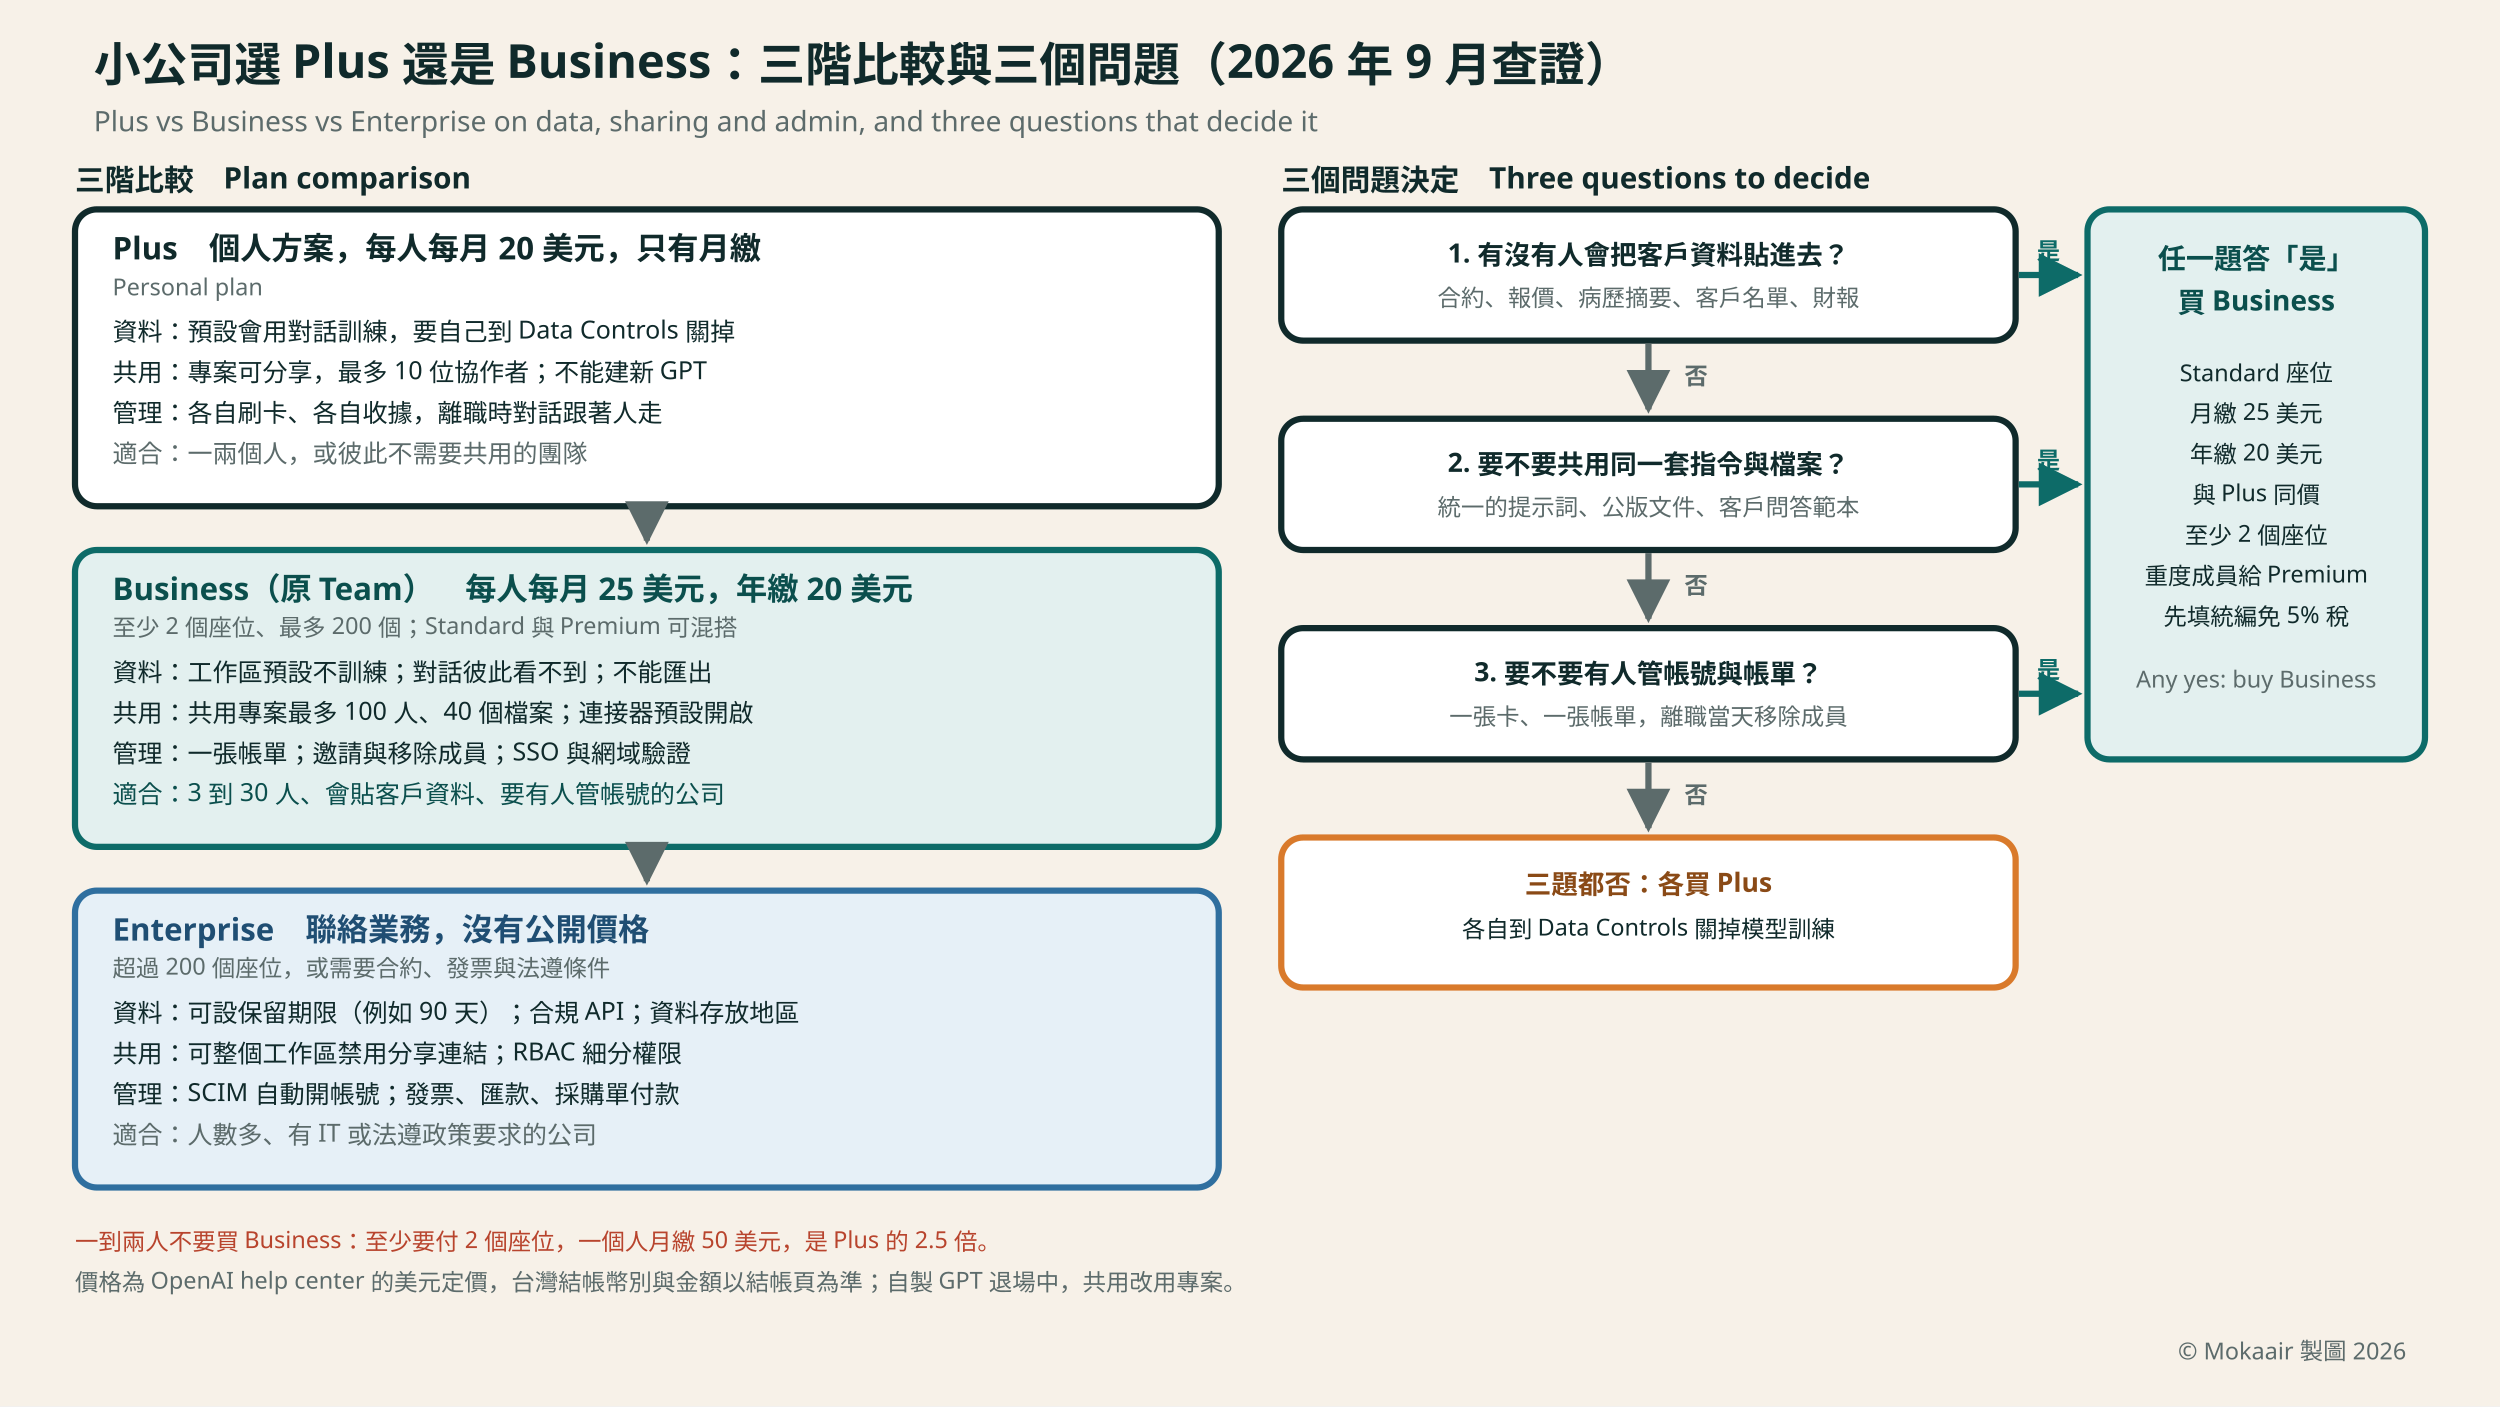
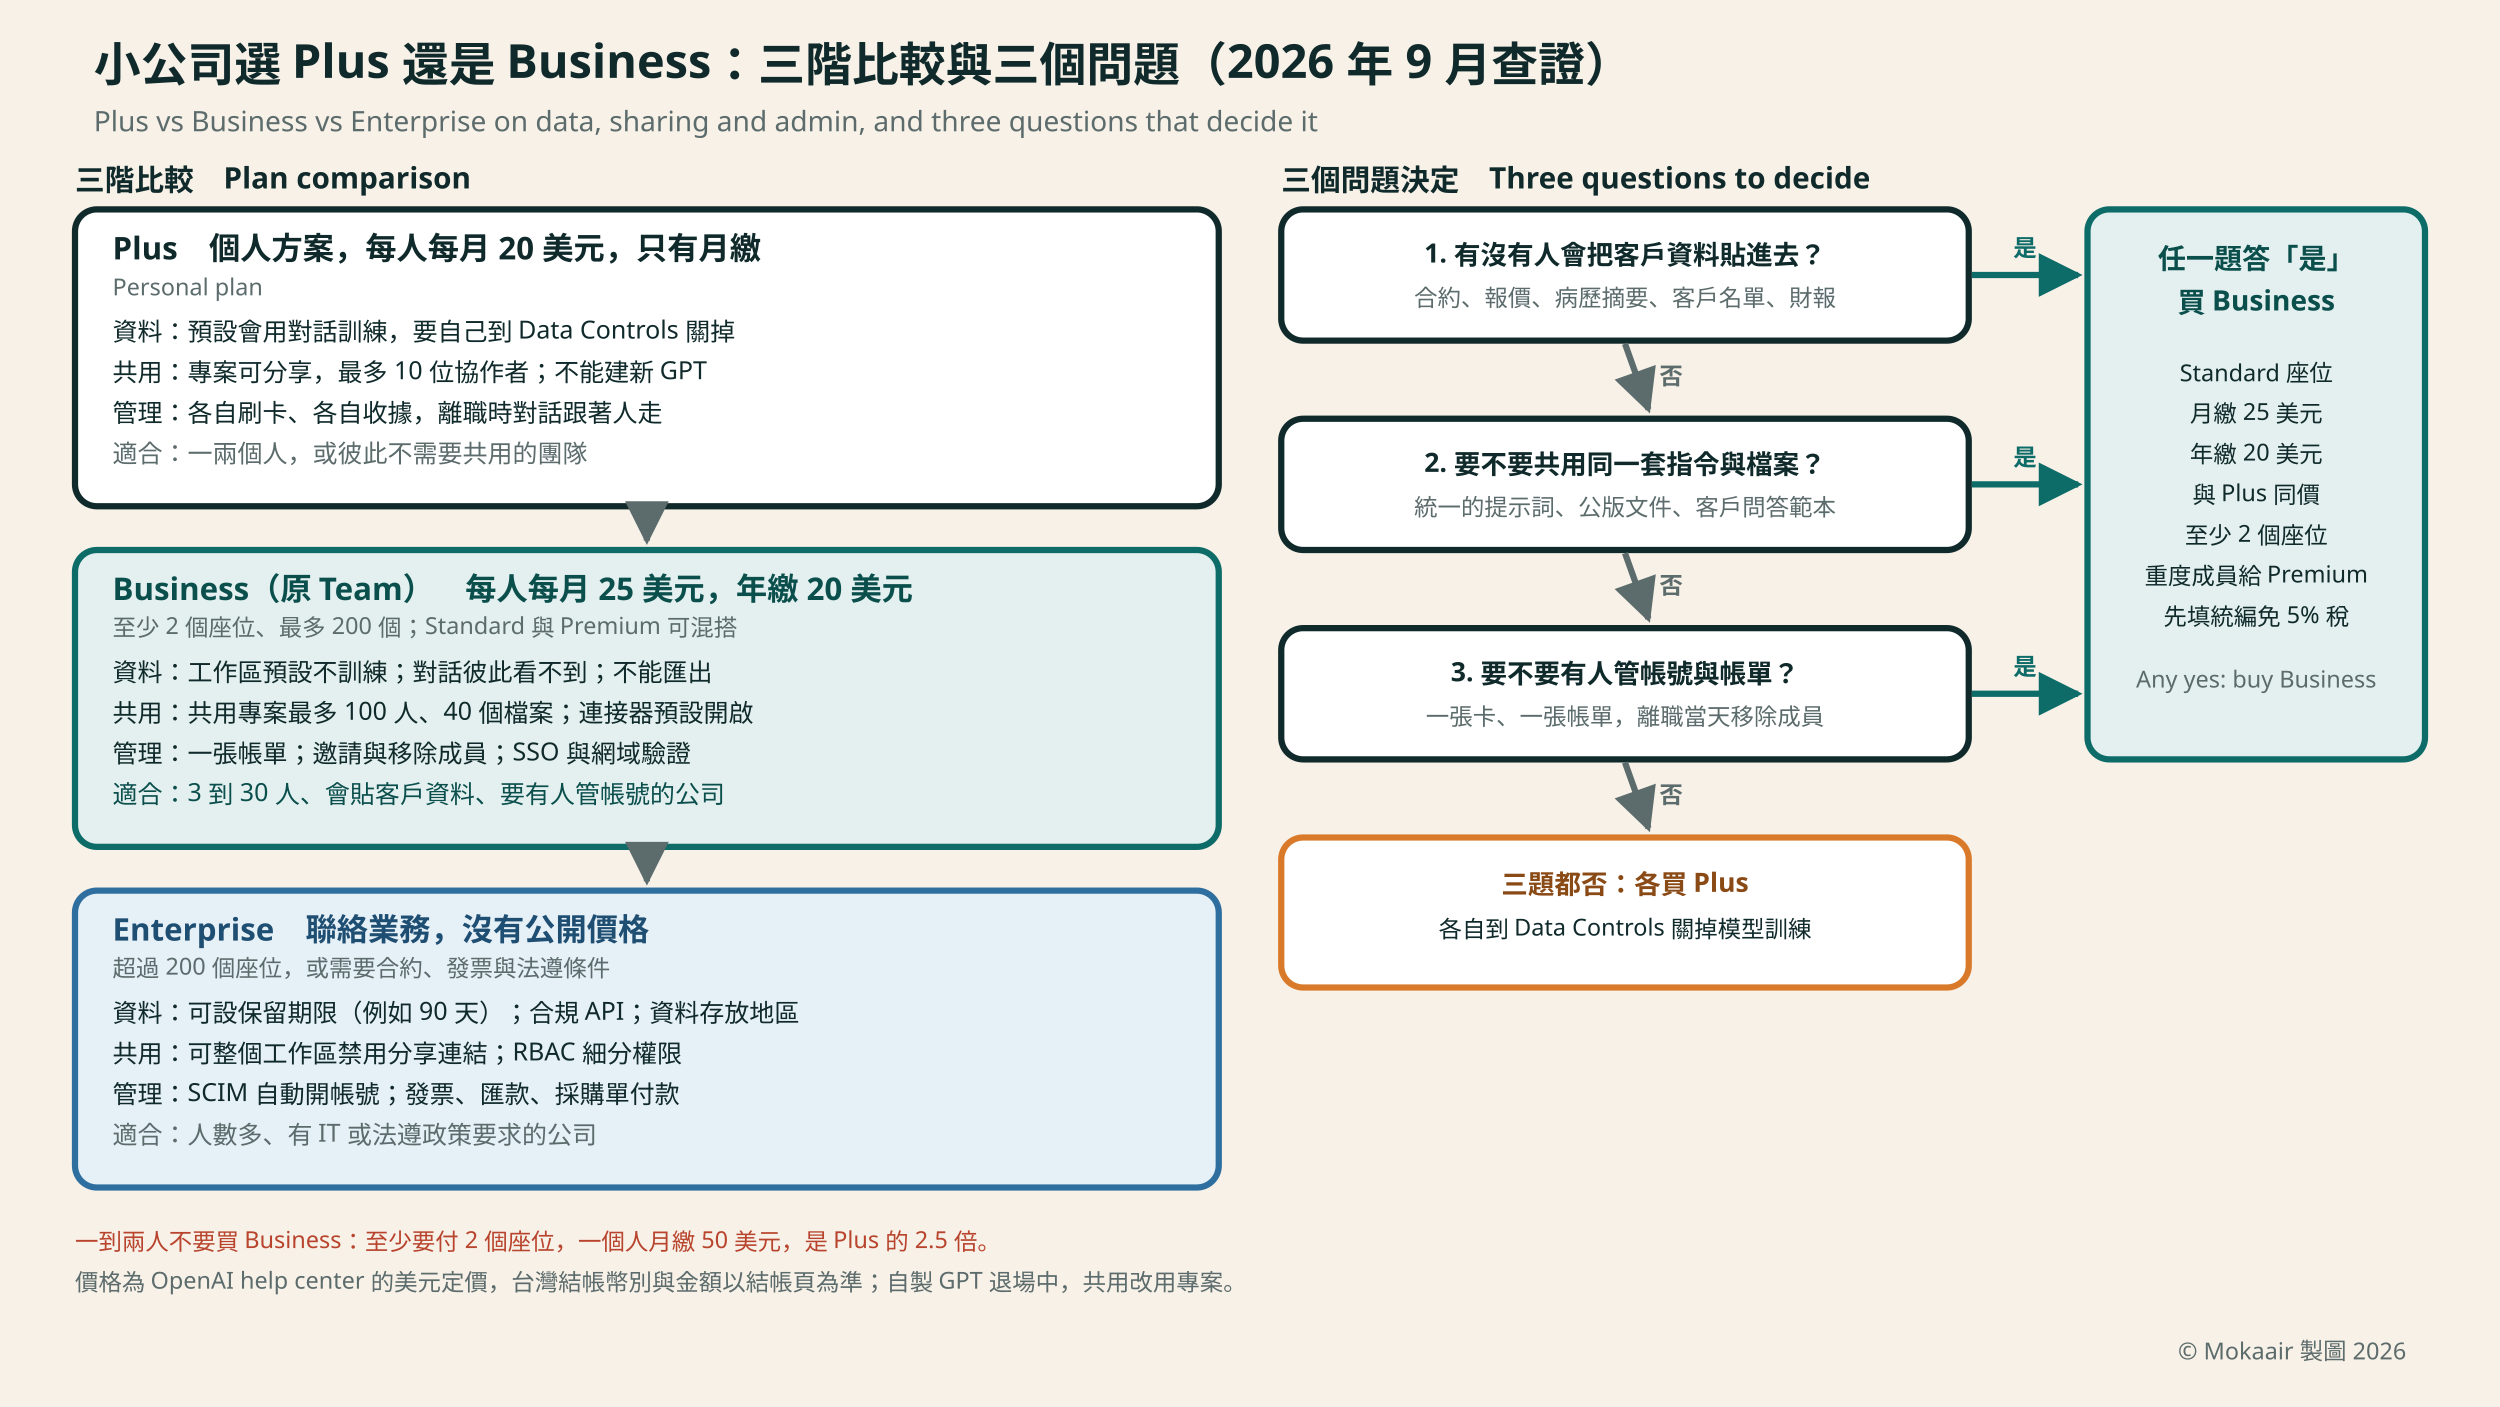
<svg xmlns="http://www.w3.org/2000/svg" viewBox="0 0 1600 900" width="1600" height="900" role="img" aria-labelledby="title desc" font-family="'Noto Sans TC','Noto Sans JP','PingFang TC','Microsoft JhengHei','Hiragino Sans',system-ui,sans-serif">
  <rect width="1600" height="900" fill="#F7F1E8" />
  <defs>
    <marker id="arrow" viewBox="0 0 10 10" refX="9" refY="5" markerWidth="7" markerHeight="7" orient="auto">
      <path d="M 0 0 L 10 5 L 0 10 z" fill="#5C6B6B" />
    </marker>
    <marker id="arrowGreen" viewBox="0 0 10 10" refX="9" refY="5" markerWidth="7" markerHeight="7" orient="auto">
      <path d="M 0 0 L 10 5 L 0 10 z" fill="#0D6B68" />
    </marker>
  </defs>
  <text x="60" y="52" font-size="30" font-weight="700" fill="#102A2B">小公司選 Plus 還是 Business：三階比較與三個問題（2026 年 9 月查證）</text>
  <text x="60" y="84" font-size="18" fill="#5C6B6B">Plus vs Business vs Enterprise on data, sharing and admin, and three questions that decide it</text>
  <text x="48" y="122" font-size="19" font-weight="700" fill="#102A2B">三階比較　Plan comparison</text>
  <rect x="48" y="134" width="732" height="190" rx="14" fill="#FFFFFF" stroke="#102A2B" stroke-width="4" />
  <text x="72" y="166" font-size="20" font-weight="700" fill="#102A2B">Plus　個人方案，每人每月 20 美元，只有月繳</text>
  <text x="72" y="189" font-size="15" fill="#5C6B6B">Personal plan</text>
  <text x="72" y="218" font-size="16" fill="#102A2B">資料：預設會用對話訓練，要自己到 Data Controls 關掉</text>
  <text x="72" y="244" font-size="16" fill="#102A2B">共用：專案可分享，最多 10 位協作者；不能建新 GPT</text>
  <text x="72" y="270" font-size="16" fill="#102A2B">管理：各自刷卡、各自收據，離職時對話跟著人走</text>
  <text x="72" y="296" font-size="16" fill="#5C6B6B">適合：一兩個人，或彼此不需要共用的團隊</text>
  <path d="M 414 326 L 414 346" stroke="#5C6B6B" stroke-width="4" marker-end="url(#arrow)" />
  <rect x="48" y="352" width="732" height="190" rx="14" fill="#E3F0EF" stroke="#0D6B68" stroke-width="4" />
  <text x="72" y="384" font-size="20" font-weight="700" fill="#0B4F4D">Business（原 Team）　每人每月 25 美元，年繳 20 美元</text>
  <text x="72" y="407" font-size="15" fill="#5C6B6B">至少 2 個座位、最多 200 個；Standard 與 Premium 可混搭</text>
  <text x="72" y="436" font-size="16" fill="#102A2B">資料：工作區預設不訓練；對話彼此看不到；不能匯出</text>
  <text x="72" y="462" font-size="16" fill="#102A2B">共用：共用專案最多 100 人、40 個檔案；連接器預設開啟</text>
  <text x="72" y="488" font-size="16" fill="#102A2B">管理：一張帳單；邀請與移除成員；SSO 與網域驗證</text>
  <text x="72" y="514" font-size="16" fill="#0B4F4D">適合：3 到 30 人、會貼客戶資料、要有人管帳號的公司</text>
  <path d="M 414 544 L 414 564" stroke="#5C6B6B" stroke-width="4" marker-end="url(#arrow)" />
  <rect x="48" y="570" width="732" height="190" rx="14" fill="#E6F0F7" stroke="#2F6F9F" stroke-width="4" />
  <text x="72" y="602" font-size="20" font-weight="700" fill="#1F4E73">Enterprise　聯絡業務，沒有公開價格</text>
  <text x="72" y="625" font-size="15" fill="#5C6B6B">超過 200 個座位，或需要合約、發票與法遵條件</text>
  <text x="72" y="654" font-size="16" fill="#102A2B">資料：可設保留期限（例如 90 天）；合規 API；資料存放地區</text>
  <text x="72" y="680" font-size="16" fill="#102A2B">共用：可整個工作區禁用分享連結；RBAC 細分權限</text>
  <text x="72" y="706" font-size="16" fill="#102A2B">管理：SCIM 自動開帳號；發票、匯款、採購單付款</text>
  <text x="72" y="732" font-size="16" fill="#5C6B6B">適合：人數多、有 IT 或法遵政策要求的公司</text>
  <text x="820" y="122" font-size="19" font-weight="700" fill="#102A2B">三個問題決定　Three questions to decide</text>
-   <rect x="820" y="134" width="470" height="84" rx="14" fill="#FFFFFF" stroke="#102A2B" stroke-width="4" />
-   <text x="1055" y="168" font-size="17" font-weight="700" fill="#102A2B" text-anchor="middle">1. 有沒有人會把客戶資料貼進去？</text>
-   <text x="1055" y="196" font-size="15" fill="#5C6B6B" text-anchor="middle">合約、報價、病歷摘要、客戶名單、財報</text>
-   <path d="M 1292 176 L 1330 176" stroke="#0D6B68" stroke-width="4" marker-end="url(#arrowGreen)" />
-   <text x="1311" y="166" font-size="15" font-weight="700" fill="#0D6B68" text-anchor="middle">是</text>
-   <path d="M 1055 220 L 1055 262" stroke="#5C6B6B" stroke-width="4" marker-end="url(#arrow)" />
-   <text x="1078" y="246" font-size="15" font-weight="700" fill="#5C6B6B">否</text>
-   <rect x="820" y="268" width="470" height="84" rx="14" fill="#FFFFFF" stroke="#102A2B" stroke-width="4" />
-   <text x="1055" y="302" font-size="17" font-weight="700" fill="#102A2B" text-anchor="middle">2. 要不要共用同一套指令與檔案？</text>
-   <text x="1055" y="330" font-size="15" fill="#5C6B6B" text-anchor="middle">統一的提示詞、公版文件、客戶問答範本</text>
-   <path d="M 1292 310 L 1330 310" stroke="#0D6B68" stroke-width="4" marker-end="url(#arrowGreen)" />
-   <text x="1311" y="300" font-size="15" font-weight="700" fill="#0D6B68" text-anchor="middle">是</text>
-   <path d="M 1055 354 L 1055 396" stroke="#5C6B6B" stroke-width="4" marker-end="url(#arrow)" />
-   <text x="1078" y="380" font-size="15" font-weight="700" fill="#5C6B6B">否</text>
-   <rect x="820" y="402" width="470" height="84" rx="14" fill="#FFFFFF" stroke="#102A2B" stroke-width="4" />
-   <text x="1055" y="436" font-size="17" font-weight="700" fill="#102A2B" text-anchor="middle">3. 要不要有人管帳號與帳單？</text>
-   <text x="1055" y="464" font-size="15" fill="#5C6B6B" text-anchor="middle">一張卡、一張帳單，離職當天移除成員</text>
-   <path d="M 1292 444 L 1330 444" stroke="#0D6B68" stroke-width="4" marker-end="url(#arrowGreen)" />
-   <text x="1311" y="434" font-size="15" font-weight="700" fill="#0D6B68" text-anchor="middle">是</text>
-   <path d="M 1055 488 L 1055 530" stroke="#5C6B6B" stroke-width="4" marker-end="url(#arrow)" />
-   <text x="1078" y="514" font-size="15" font-weight="700" fill="#5C6B6B">否</text>
-   <rect x="820" y="536" width="470" height="96" rx="14" fill="#FFFFFF" stroke="#D97A2B" stroke-width="4" />
-   <text x="1055" y="572" font-size="17" font-weight="700" fill="#8A4A16" text-anchor="middle">三題都否：各買 Plus</text>
-   <text x="1055" y="600" font-size="15" fill="#102A2B" text-anchor="middle">各自到 Data Controls 關掉模型訓練</text>
+   <rect x="820" y="134" width="440" height="84" rx="14" fill="#FFFFFF" stroke="#102A2B" stroke-width="4" />
+   <text x="1040" y="168" font-size="17" font-weight="700" fill="#102A2B" text-anchor="middle">1. 有沒有人會把客戶資料貼進去？</text>
+   <text x="1040" y="196" font-size="15" fill="#5C6B6B" text-anchor="middle">合約、報價、病歷摘要、客戶名單、財報</text>
+   <path d="M 1262 176 L 1330 176" stroke="#0D6B68" stroke-width="4" marker-end="url(#arrowGreen)" />
+   <text x="1296" y="164" font-size="15" font-weight="700" fill="#0D6B68" text-anchor="middle">是</text>
+   <path d="M 1040 220 L 1055 262" stroke="#5C6B6B" stroke-width="4" marker-end="url(#arrow)" />
+   <text x="1062" y="246" font-size="15" font-weight="700" fill="#5C6B6B">否</text>
+   <rect x="820" y="268" width="440" height="84" rx="14" fill="#FFFFFF" stroke="#102A2B" stroke-width="4" />
+   <text x="1040" y="302" font-size="17" font-weight="700" fill="#102A2B" text-anchor="middle">2. 要不要共用同一套指令與檔案？</text>
+   <text x="1040" y="330" font-size="15" fill="#5C6B6B" text-anchor="middle">統一的提示詞、公版文件、客戶問答範本</text>
+   <path d="M 1262 310 L 1330 310" stroke="#0D6B68" stroke-width="4" marker-end="url(#arrowGreen)" />
+   <text x="1296" y="298" font-size="15" font-weight="700" fill="#0D6B68" text-anchor="middle">是</text>
+   <path d="M 1040 354 L 1055 396" stroke="#5C6B6B" stroke-width="4" marker-end="url(#arrow)" />
+   <text x="1062" y="380" font-size="15" font-weight="700" fill="#5C6B6B">否</text>
+   <rect x="820" y="402" width="440" height="84" rx="14" fill="#FFFFFF" stroke="#102A2B" stroke-width="4" />
+   <text x="1040" y="436" font-size="17" font-weight="700" fill="#102A2B" text-anchor="middle">3. 要不要有人管帳號與帳單？</text>
+   <text x="1040" y="464" font-size="15" fill="#5C6B6B" text-anchor="middle">一張卡、一張帳單，離職當天移除成員</text>
+   <path d="M 1262 444 L 1330 444" stroke="#0D6B68" stroke-width="4" marker-end="url(#arrowGreen)" />
+   <text x="1296" y="432" font-size="15" font-weight="700" fill="#0D6B68" text-anchor="middle">是</text>
+   <path d="M 1040 488 L 1055 530" stroke="#5C6B6B" stroke-width="4" marker-end="url(#arrow)" />
+   <text x="1062" y="514" font-size="15" font-weight="700" fill="#5C6B6B">否</text>
+   <rect x="820" y="536" width="440" height="96" rx="14" fill="#FFFFFF" stroke="#D97A2B" stroke-width="4" />
+   <text x="1040" y="572" font-size="17" font-weight="700" fill="#8A4A16" text-anchor="middle">三題都否：各買 Plus</text>
+   <text x="1040" y="600" font-size="15" fill="#102A2B" text-anchor="middle">各自到 Data Controls 關掉模型訓練</text>
  <rect x="1336" y="134" width="216" height="352" rx="14" fill="#E3F0EF" stroke="#0D6B68" stroke-width="4" />
  <text x="1444" y="172" font-size="18" font-weight="700" fill="#0B4F4D" text-anchor="middle">任一題答「是」</text>
  <text x="1444" y="200" font-size="18" font-weight="700" fill="#0B4F4D" text-anchor="middle">買 Business</text>
  <text x="1444" y="244" font-size="15" fill="#102A2B" text-anchor="middle">Standard 座位</text>
  <text x="1444" y="270" font-size="15" fill="#102A2B" text-anchor="middle">月繳 25 美元</text>
  <text x="1444" y="296" font-size="15" fill="#102A2B" text-anchor="middle">年繳 20 美元</text>
  <text x="1444" y="322" font-size="15" fill="#102A2B" text-anchor="middle">與 Plus 同價</text>
  <text x="1444" y="348" font-size="15" fill="#102A2B" text-anchor="middle">至少 2 個座位</text>
  <text x="1444" y="374" font-size="15" fill="#102A2B" text-anchor="middle">重度成員給 Premium</text>
  <text x="1444" y="400" font-size="15" fill="#102A2B" text-anchor="middle">先填統編免 5% 稅</text>
  <text x="1444" y="440" font-size="15" fill="#5C6B6B" text-anchor="middle">Any yes: buy Business</text>
  <text x="48" y="800" font-size="15" fill="#B8442D">一到兩人不要買 Business：至少要付 2 個座位，一個人月繳 50 美元，是 Plus 的 2.5 倍。</text>
  <text x="48" y="826" font-size="15" fill="#5C6B6B">價格為 OpenAI help center 的美元定價，台灣結帳幣別與金額以結帳頁為準；自製 GPT 退場中，共用改用專案。</text>
  <text x="1540" y="870" text-anchor="end" font-size="15" fill="#5C6B6B">© Mokaair 製圖 2026</text>
</svg>
